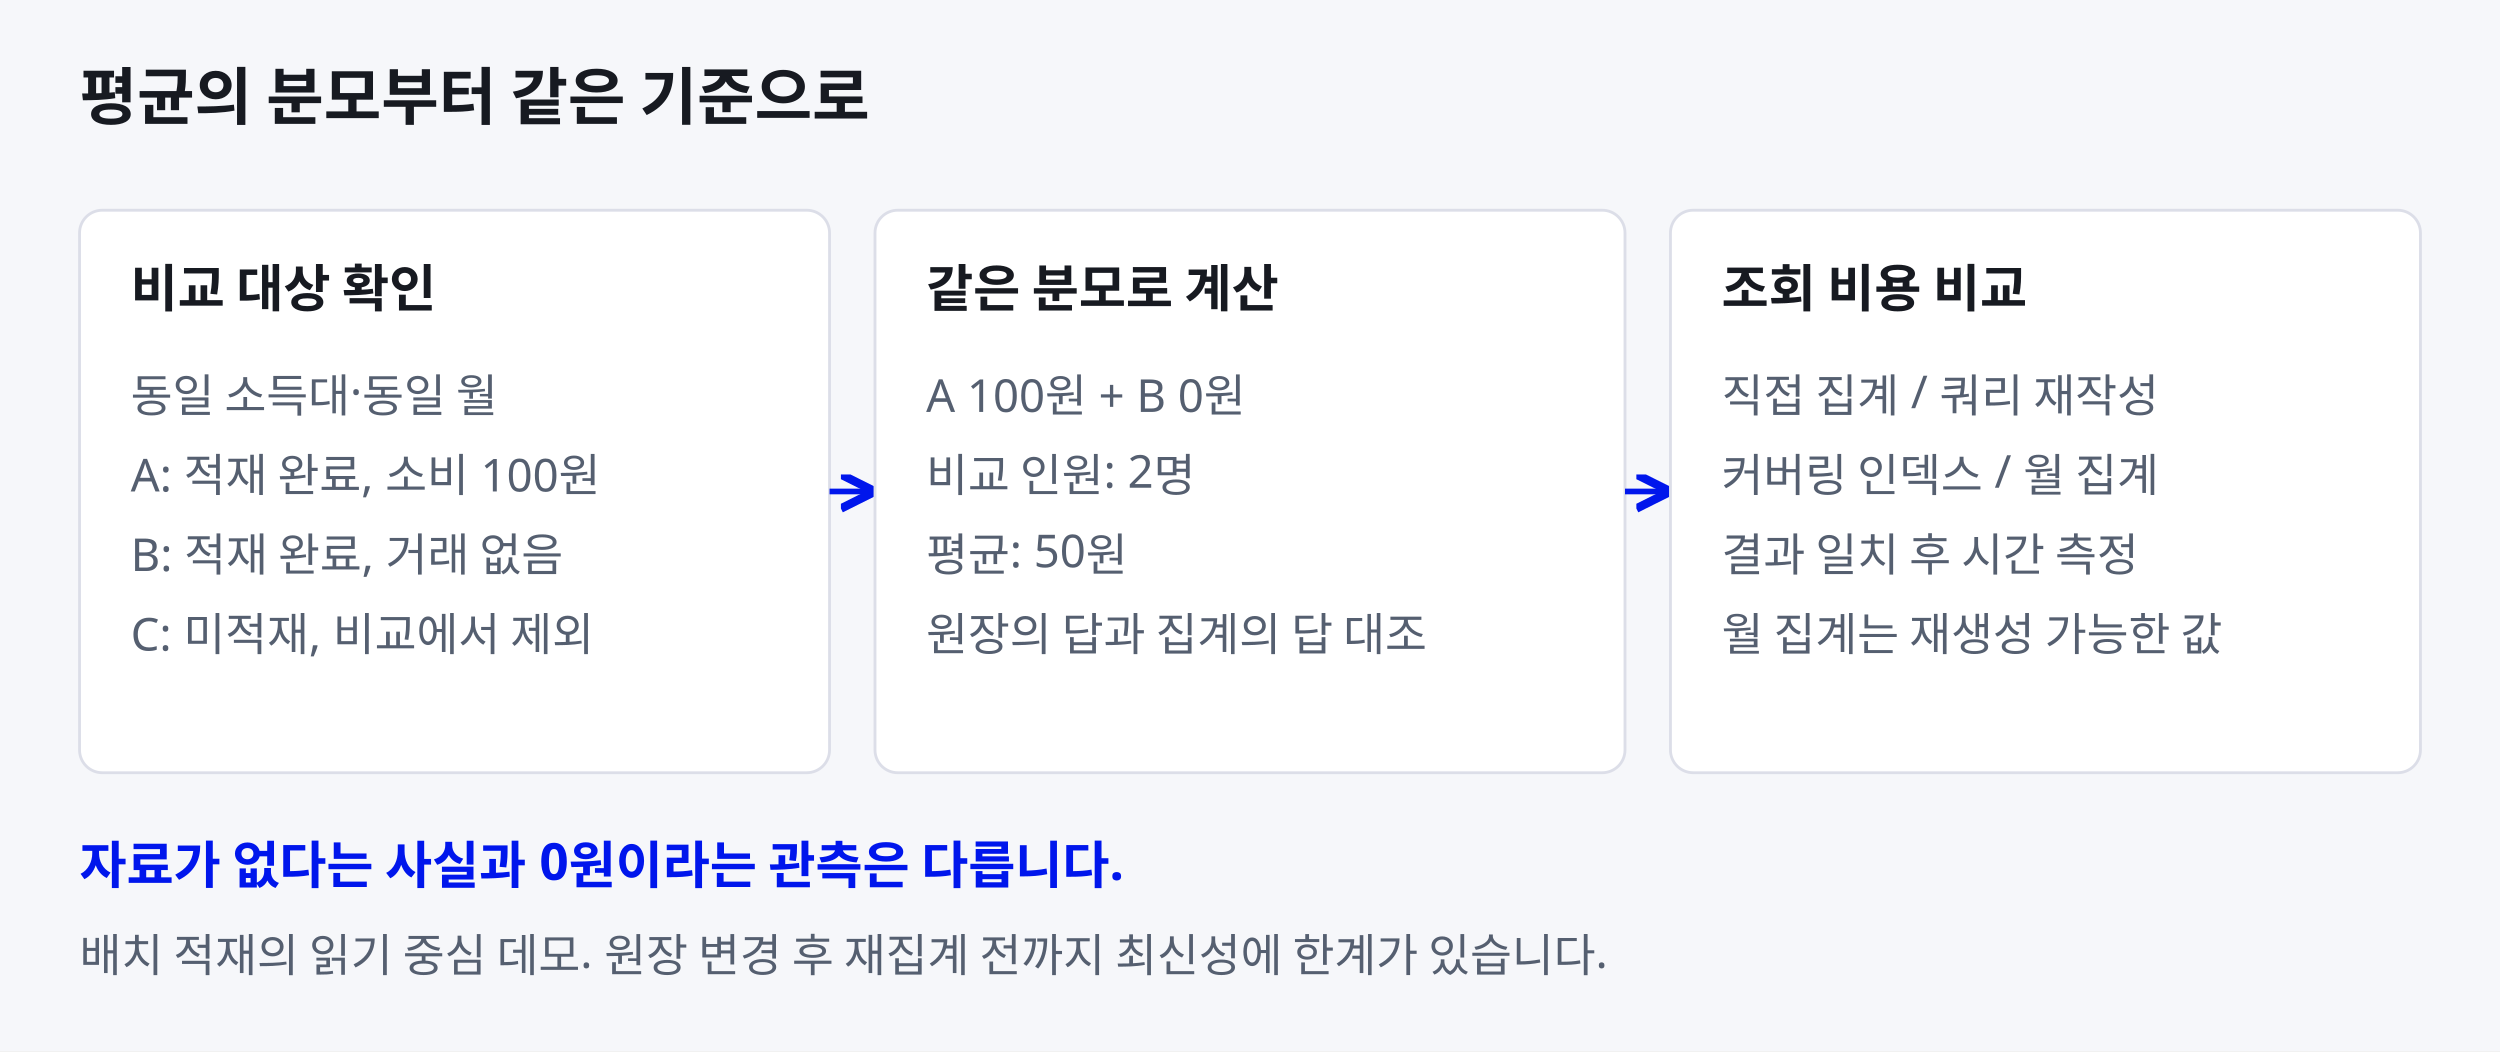
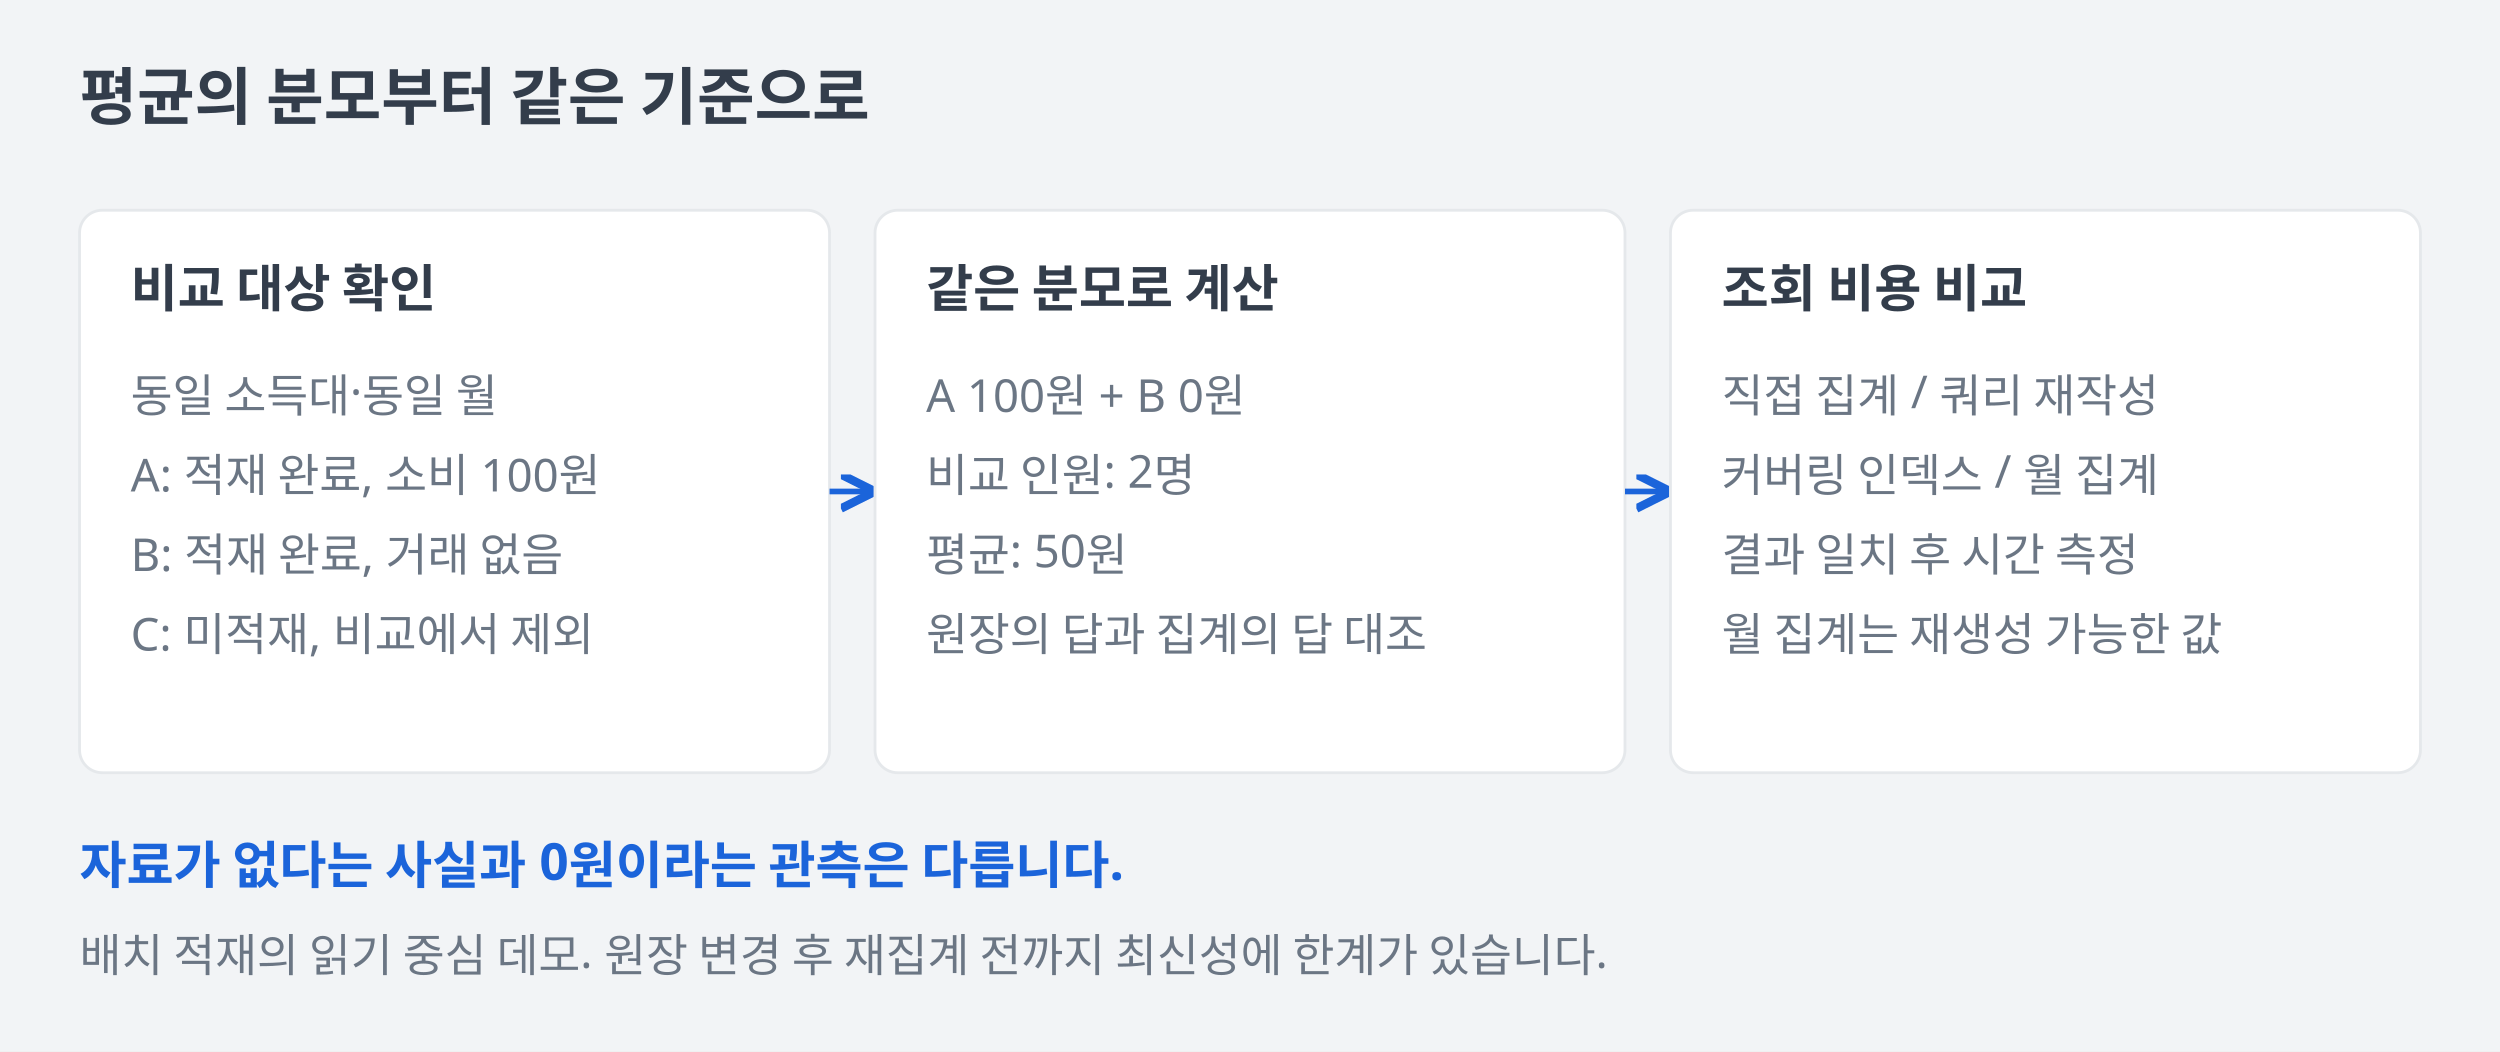
<svg xmlns="http://www.w3.org/2000/svg" width="880" height="370" viewBox="0 0 880 370" role="img" aria-labelledby="title desc">
-   <style>text{font-family:Pretendard,Apple SD Gothic Neo,Malgun Gothic,sans-serif;fill:#171a21}.title{font-size:22px;font-weight:650}.label{font-size:18px;font-weight:650}.body{font-size:16px;fill:#555f70}</style>
+   <style>text{font-family:Pretendard,Apple SD Gothic Neo,Malgun Gothic,sans-serif;fill:#333d4b}.title{font-size:22px;font-weight:650}.label{font-size:18px;font-weight:650}.body{font-size:16px;fill:#6b7684}</style>
  <defs>
    <marker id="arrow" markerWidth="8" markerHeight="8" refX="6" refY="3" orient="auto">
-       <path d="M0 0L6 3L0 6" fill="none" stroke="#0016ec" stroke-width="1.5" />
+       <path d="M0 0L6 3L0 6" fill="none" stroke="#1b64da" stroke-width="1.5" />
    </marker>
  </defs>
-   <rect width="880" height="370" fill="#f6f7fa" />
+   <rect width="880" height="370" fill="#f2f4f6" />
  <text x="28" y="42" class="title">평균의 분모부터 같은 기준으로</text>
-   <rect x="28" y="74" width="264" height="198" rx="8" fill="white" stroke="#dcdee8" />
+   <rect x="28" y="74" width="264" height="198" rx="8" fill="white" stroke="#e5e8eb" />
  <text x="46" y="108" class="label">비교 대상 확인</text>
  <text x="46" y="145" dy="0" class="body">동일 소득대·동일 월</text>
  <text x="46" y="145" dy="28" class="body">A: 적재 완료, 소비 100원</text>
  <text x="46" y="145" dy="56" class="body">B: 적재 완료, 거래 없음</text>
  <text x="46" y="145" dy="84" class="body">C: 미적재, 비교에서 제외</text>
-   <path d="M292 173 H308" stroke="#0016ec" stroke-width="2" marker-end="url(#arrow)" />
-   <rect x="308" y="74" width="264" height="198" rx="8" fill="white" stroke="#dcdee8" />
+   <path d="M292 173 H308" stroke="#1b64da" stroke-width="2" marker-end="url(#arrow)" />
+   <rect x="308" y="74" width="264" height="198" rx="8" fill="white" stroke="#e5e8eb" />
  <text x="326" y="108" class="label">같은 분모로 계산</text>
  <text x="326" y="145" dy="0" class="body">A 100원 + B 0원</text>
  <text x="326" y="145" dy="28" class="body">비교 인원: 2명</text>
  <text x="326" y="145" dy="56" class="body">평균: 50원</text>
  <text x="326" y="145" dy="84" class="body">원장의 답과 집계의 답 대조</text>
-   <path d="M572 173 H588" stroke="#0016ec" stroke-width="2" marker-end="url(#arrow)" />
-   <rect x="588" y="74" width="264" height="198" rx="8" fill="white" stroke="#dcdee8" />
+   <path d="M572 173 H588" stroke="#1b64da" stroke-width="2" marker-end="url(#arrow)" />
+   <rect x="588" y="74" width="264" height="198" rx="8" fill="white" stroke="#e5e8eb" />
  <text x="606" y="108" class="label">조회 비용 비교</text>
  <text x="606" y="145" dy="0" class="body">직접 집계 / 쿼리 재작성</text>
  <text x="606" y="145" dy="28" class="body">커버링 인덱스 / 월 집계</text>
  <text x="606" y="145" dy="56" class="body">결과 일치 후 시간 측정</text>
  <text x="606" y="145" dy="84" class="body">월 집계는 재생성 가능한 값</text>
-   <text x="28" y="311" class="label" style="fill:#0016ec">자료가 없다는 사실과 0원이라는 관측은 다릅니다.</text>
+   <text x="28" y="311" class="label" style="fill:#1b64da">자료가 없다는 사실과 0원이라는 관측은 다릅니다.</text>
  <text x="28" y="342" class="body">배치 적재의 읽기 중심 데모. 원장 변경 후 재집계 전까지 최신성에 한계가 있습니다.</text>
</svg>
